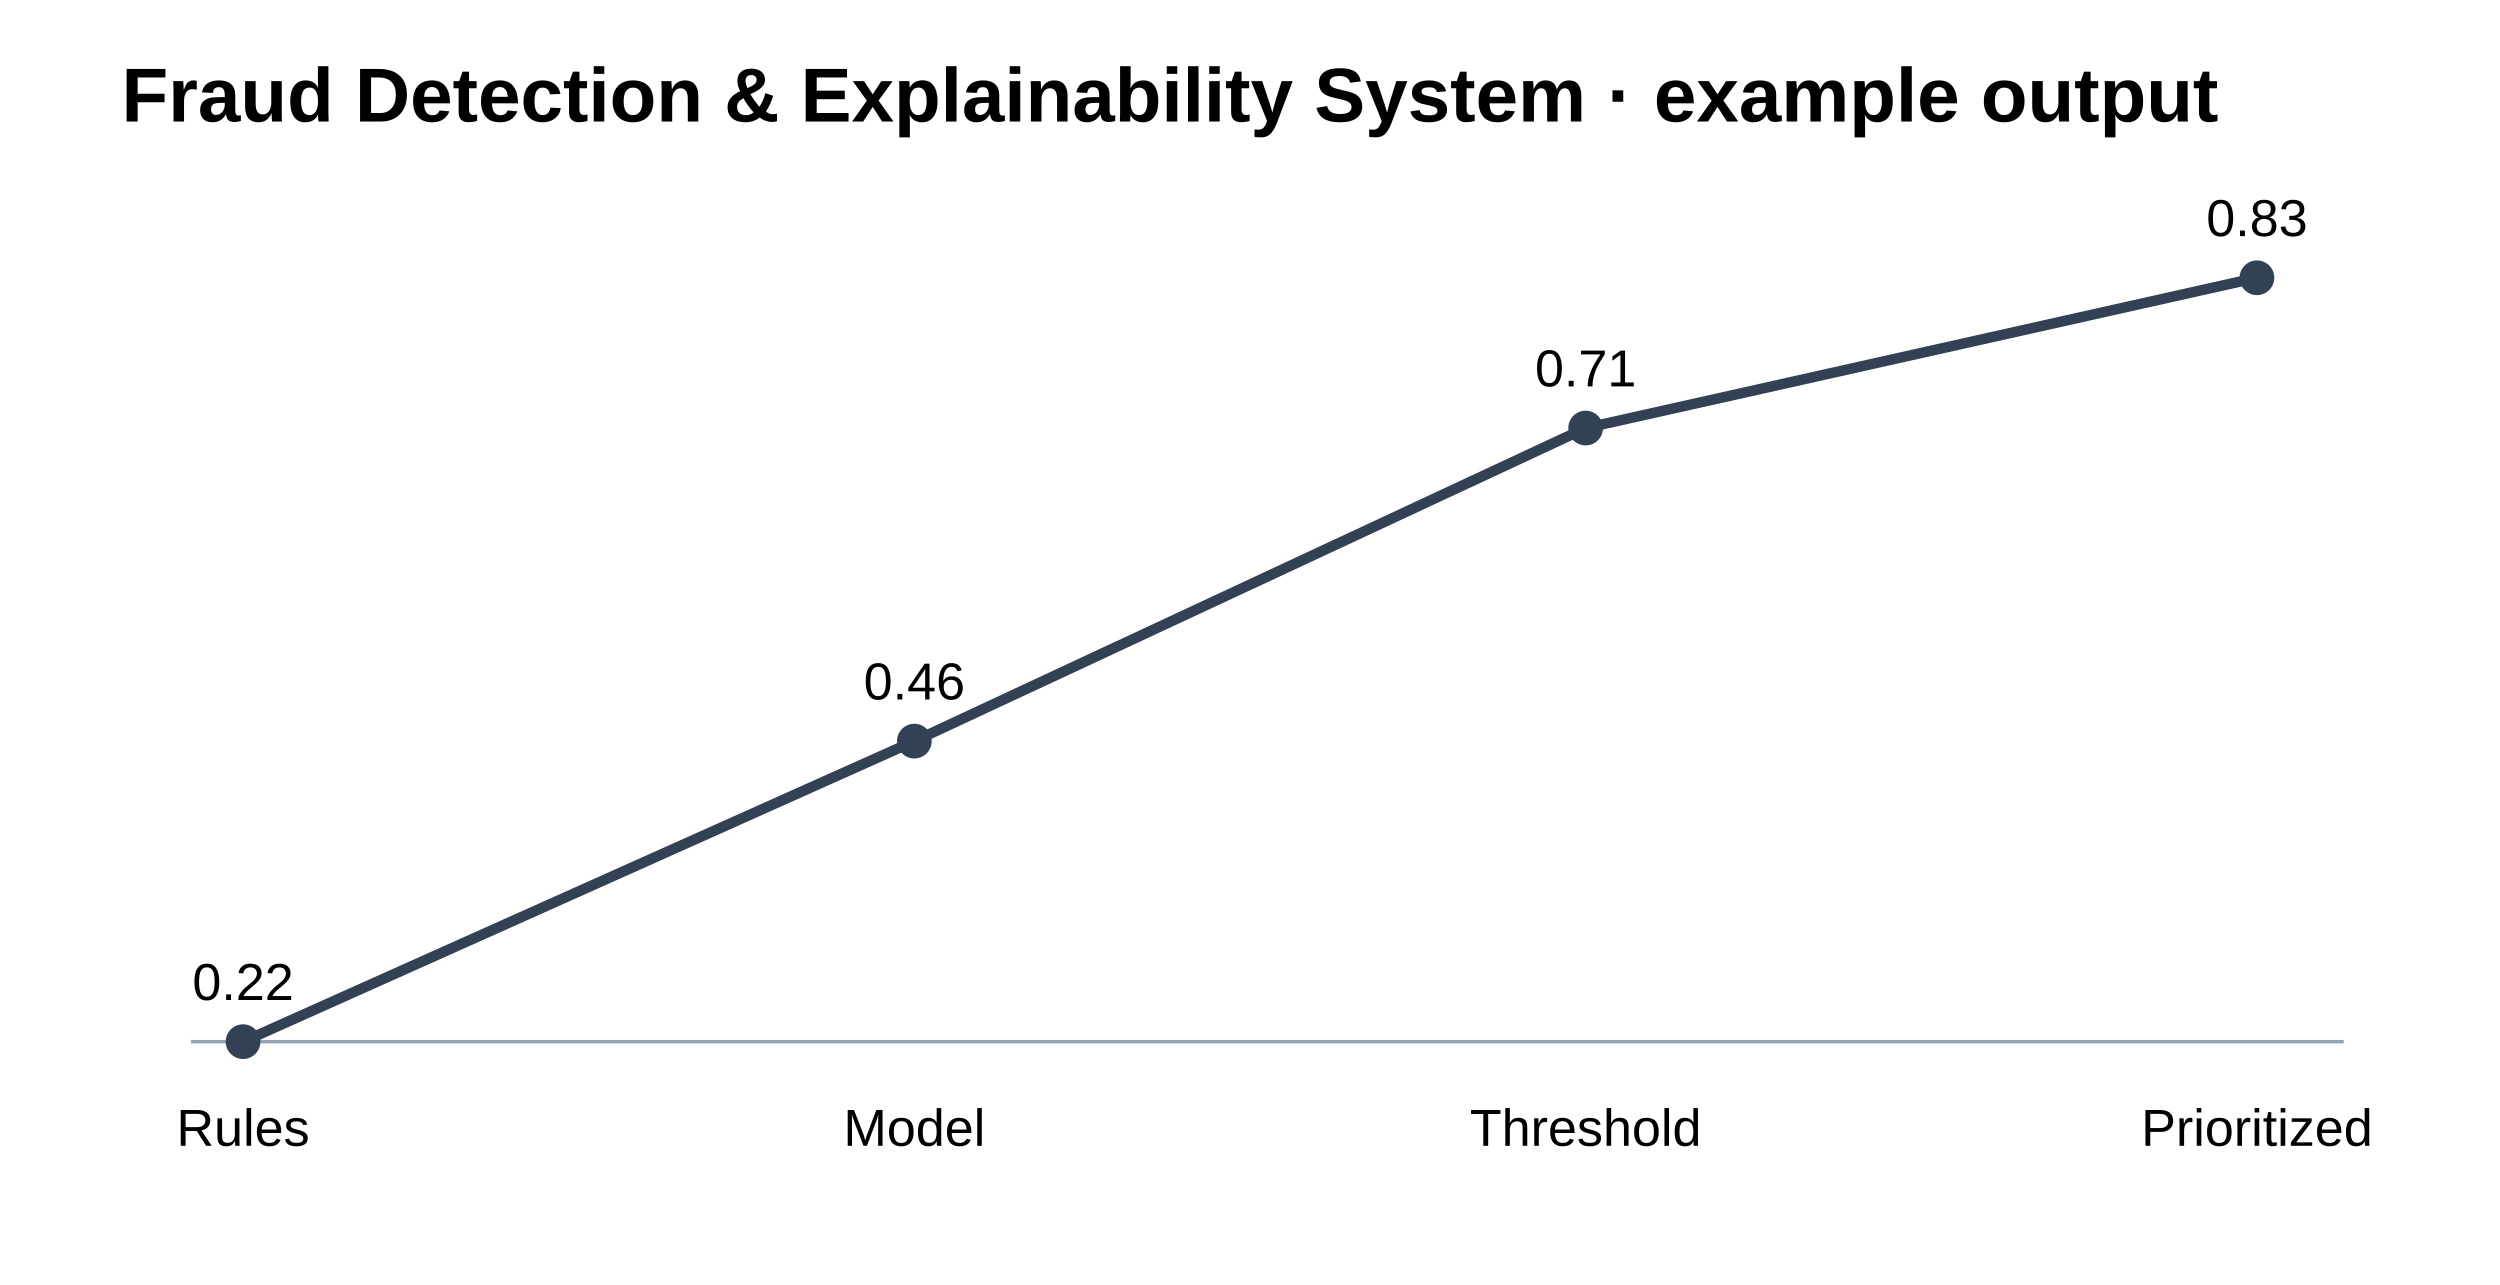
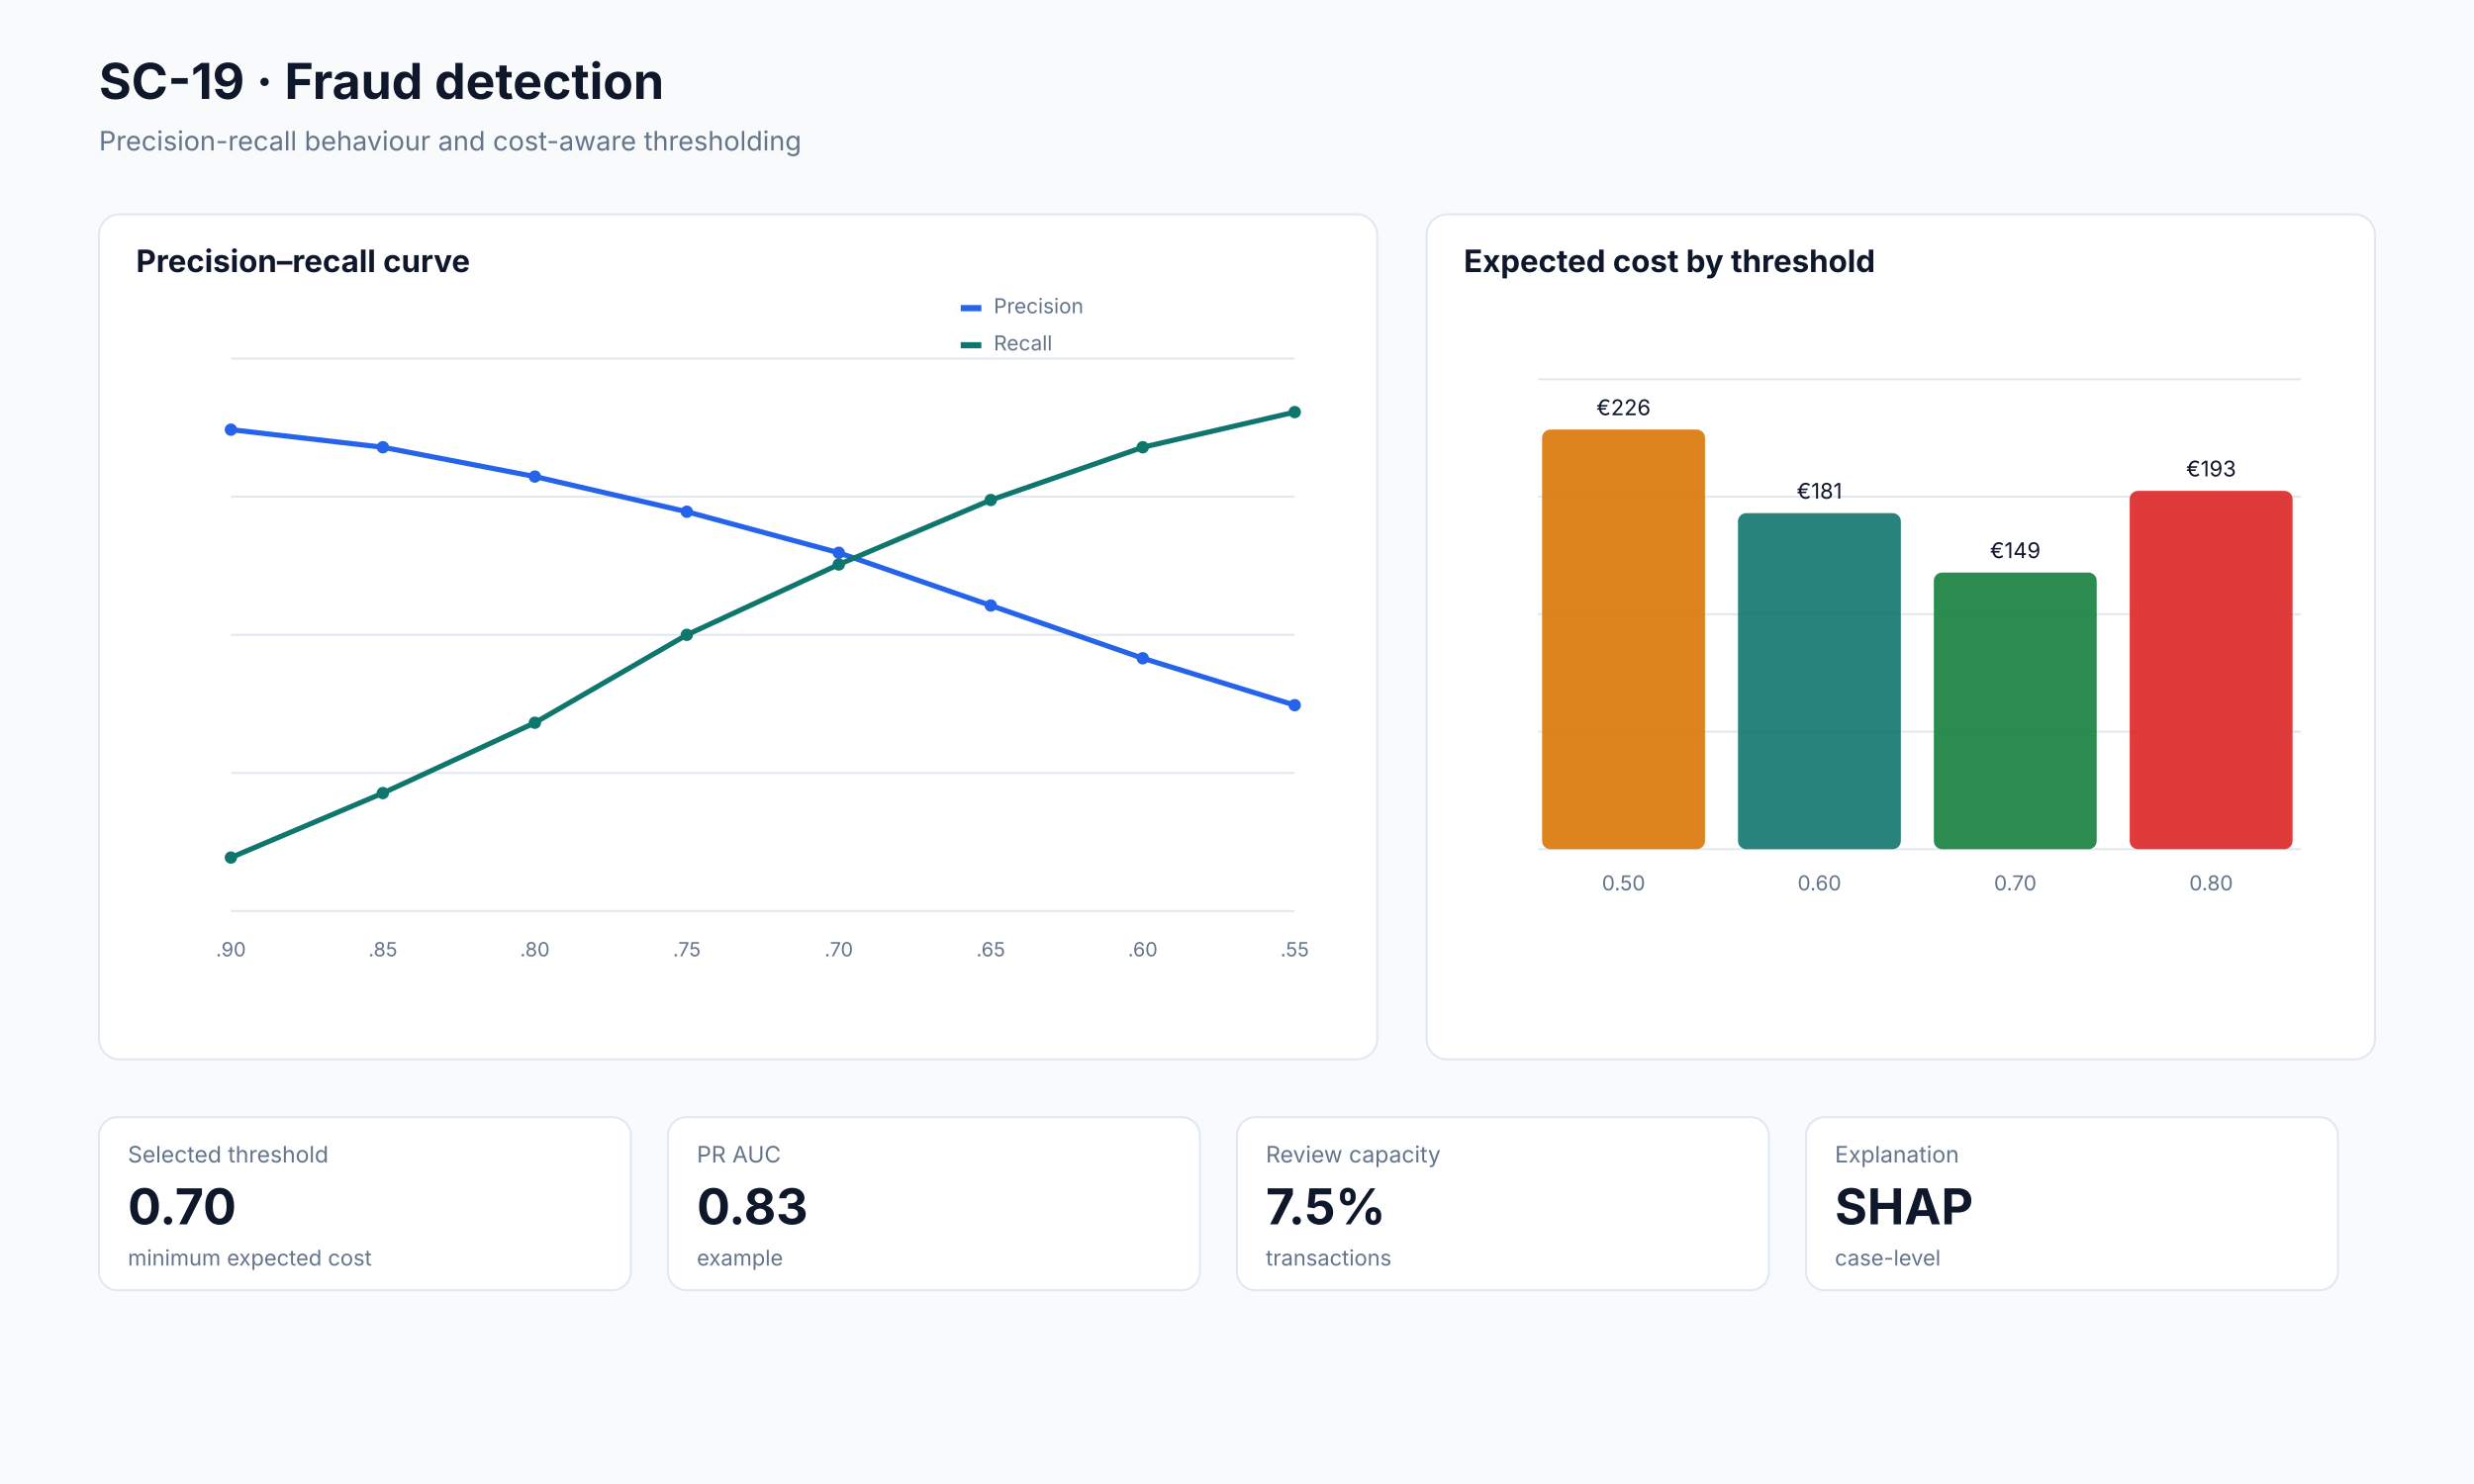
- <svg xmlns="http://www.w3.org/2000/svg" width="720" height="370">
-   <rect width="720" height="370" fill="#fff" />
-   <text x="35" y="35" font-family="Arial" font-size="22" font-weight="600">Fraud Detection &amp; Explainability System · example output</text>
-   <line x1="55" y1="300" x2="675" y2="300" stroke="#94a3b8" />
-   <polyline points="70,300 263.333,213.443 456.667,123.279 650,80 " fill="none" stroke="#334155" stroke-width="3" />
-   <circle cx="70" cy="300" r="5" fill="#334155" />
-   <text x="70" y="330" text-anchor="middle" font-family="Arial" font-size="15">Rules</text>
-   <text x="70" y="288" text-anchor="middle" font-family="Arial" font-size="15">0.22</text>
-   <circle cx="263.333" cy="213.443" r="5" fill="#334155" />
-   <text x="263.333" y="330" text-anchor="middle" font-family="Arial" font-size="15">Model</text>
-   <text x="263.333" y="201.443" text-anchor="middle" font-family="Arial" font-size="15">0.46</text>
-   <circle cx="456.667" cy="123.279" r="5" fill="#334155" />
-   <text x="456.667" y="330" text-anchor="middle" font-family="Arial" font-size="15">Threshold</text>
-   <text x="456.667" y="111.279" text-anchor="middle" font-family="Arial" font-size="15">0.71</text>
-   <circle cx="650" cy="80" r="5" fill="#334155" />
-   <text x="650" y="330" text-anchor="middle" font-family="Arial" font-size="15">Prioritized</text>
-   <text x="650" y="68" text-anchor="middle" font-family="Arial" font-size="15">0.83</text>
+ <svg xmlns="http://www.w3.org/2000/svg" width="1200" height="720" viewBox="0 0 1200 720">
+   <rect width="1200" height="720" fill="#f8fafc" />
+   <text x="48" y="48" font-family="Inter,Arial,sans-serif" font-size="24" font-weight="700" fill="#0f172a">SC-19 · Fraud detection</text>
+   <text x="48" y="73" font-family="Inter,Arial,sans-serif" font-size="13" fill="#64748b">Precision-recall behaviour and cost-aware thresholding</text>
+   <rect x="48" y="104" width="620" height="410" rx="10" fill="#fff" stroke="#e2e8f0" />
+   <text x="66" y="132" font-family="Inter,Arial,sans-serif" font-size="15" font-weight="650" fill="#0f172a">Precision–recall curve</text>
+   <line x1="112" y1="174" x2="628" y2="174" stroke="#e2e8f0" />
+   <line x1="112" y1="241" x2="628" y2="241" stroke="#e2e8f0" />
+   <line x1="112" y1="308" x2="628" y2="308" stroke="#e2e8f0" />
+   <line x1="112" y1="375" x2="628" y2="375" stroke="#e2e8f0" />
+   <line x1="112" y1="442" x2="628" y2="442" stroke="#e2e8f0" />
+   <polyline points="112,208.467 185.714,216.998 259.429,231.217 333.143,248.28 406.857,268.187 480.571,293.781 554.286,319.375 628,342.126" fill="none" stroke="#2563eb" stroke-width="2.5" />
+   <circle cx="112" cy="208.467" r="3" fill="#2563eb" />
+   <circle cx="185.714" cy="216.998" r="3" fill="#2563eb" />
+   <circle cx="259.429" cy="231.217" r="3" fill="#2563eb" />
+   <circle cx="333.143" cy="248.28" r="3" fill="#2563eb" />
+   <circle cx="406.857" cy="268.187" r="3" fill="#2563eb" />
+   <circle cx="480.571" cy="293.781" r="3" fill="#2563eb" />
+   <circle cx="554.286" cy="319.375" r="3" fill="#2563eb" />
+   <circle cx="628" cy="342.126" r="3" fill="#2563eb" />
+   <polyline points="112,416.065 185.714,384.783 259.429,350.657 333.143,308 406.857,273.874 480.571,242.593 554.286,216.998 628,199.935" fill="none" stroke="#0f766e" stroke-width="2.5" />
+   <circle cx="112" cy="416.065" r="3" fill="#0f766e" />
+   <circle cx="185.714" cy="384.783" r="3" fill="#0f766e" />
+   <circle cx="259.429" cy="350.657" r="3" fill="#0f766e" />
+   <circle cx="333.143" cy="308" r="3" fill="#0f766e" />
+   <circle cx="406.857" cy="273.874" r="3" fill="#0f766e" />
+   <circle cx="480.571" cy="242.593" r="3" fill="#0f766e" />
+   <circle cx="554.286" cy="216.998" r="3" fill="#0f766e" />
+   <circle cx="628" cy="199.935" r="3" fill="#0f766e" />
+   <text x="112" y="464" text-anchor="middle" font-family="Inter,Arial,sans-serif" font-size="9.5" fill="#64748b">.90</text>
+   <text x="185.714" y="464" text-anchor="middle" font-family="Inter,Arial,sans-serif" font-size="9.5" fill="#64748b">.85</text>
+   <text x="259.429" y="464" text-anchor="middle" font-family="Inter,Arial,sans-serif" font-size="9.5" fill="#64748b">.80</text>
+   <text x="333.143" y="464" text-anchor="middle" font-family="Inter,Arial,sans-serif" font-size="9.5" fill="#64748b">.75</text>
+   <text x="406.857" y="464" text-anchor="middle" font-family="Inter,Arial,sans-serif" font-size="9.5" fill="#64748b">.70</text>
+   <text x="480.571" y="464" text-anchor="middle" font-family="Inter,Arial,sans-serif" font-size="9.5" fill="#64748b">.65</text>
+   <text x="554.286" y="464" text-anchor="middle" font-family="Inter,Arial,sans-serif" font-size="9.5" fill="#64748b">.60</text>
+   <text x="628" y="464" text-anchor="middle" font-family="Inter,Arial,sans-serif" font-size="9.5" fill="#64748b">.55</text>
+   <rect x="466" y="148" width="10" height="3" fill="#2563eb" />
+   <text x="482" y="152" font-family="Inter,Arial,sans-serif" font-size="10" fill="#64748b">Precision</text>
+   <rect x="466" y="166" width="10" height="3" fill="#0f766e" />
+   <text x="482" y="170" font-family="Inter,Arial,sans-serif" font-size="10" fill="#64748b">Recall</text>
+   <rect x="692" y="104" width="460" height="410" rx="10" fill="#fff" stroke="#e2e8f0" />
+   <text x="710" y="132" font-family="Inter,Arial,sans-serif" font-size="15" font-weight="650" fill="#0f172a">Expected cost by threshold</text>
+   <line x1="746" y1="412" x2="1116" y2="412" stroke="#e2e8f0" />
+   <line x1="746" y1="355" x2="1116" y2="355" stroke="#e2e8f0" />
+   <line x1="746" y1="298" x2="1116" y2="298" stroke="#e2e8f0" />
+   <line x1="746" y1="241" x2="1116" y2="241" stroke="#e2e8f0" />
+   <line x1="746" y1="184" x2="1116" y2="184" stroke="#e2e8f0" />
+   <rect x="748" y="208.429" width="79" height="203.571" rx="4" fill="#d97706" opacity=".9" />
+   <text x="787.5" y="201.429" text-anchor="middle" font-family="Inter,Arial,sans-serif" font-size="10.5" fill="#0f172a">€226</text>
+   <text x="787.5" y="432" text-anchor="middle" font-family="Inter,Arial,sans-serif" font-size="10" fill="#64748b">0.50</text>
+   <rect x="843" y="248.963" width="79" height="163.037" rx="4" fill="#0f766e" opacity=".9" />
+   <text x="882.5" y="241.963" text-anchor="middle" font-family="Inter,Arial,sans-serif" font-size="10.5" fill="#0f172a">€181</text>
+   <text x="882.5" y="432" text-anchor="middle" font-family="Inter,Arial,sans-serif" font-size="10" fill="#64748b">0.60</text>
+   <rect x="938" y="277.787" width="79" height="134.213" rx="4" fill="#15803d" opacity=".9" />
+   <text x="977.5" y="270.787" text-anchor="middle" font-family="Inter,Arial,sans-serif" font-size="10.5" fill="#0f172a">€149</text>
+   <text x="977.5" y="432" text-anchor="middle" font-family="Inter,Arial,sans-serif" font-size="10" fill="#64748b">0.70</text>
+   <rect x="1033" y="238.154" width="79" height="173.846" rx="4" fill="#dc2626" opacity=".9" />
+   <text x="1072.5" y="231.154" text-anchor="middle" font-family="Inter,Arial,sans-serif" font-size="10.5" fill="#0f172a">€193</text>
+   <text x="1072.5" y="432" text-anchor="middle" font-family="Inter,Arial,sans-serif" font-size="10" fill="#64748b">0.80</text>
+   <rect x="48" y="542" width="258" height="84" rx="9" fill="#fff" stroke="#e2e8f0" />
+   <text x="62" y="564" font-family="Inter,Arial,sans-serif" font-size="11" fill="#64748b">Selected threshold</text>
+   <text x="62" y="594" font-family="Inter,Arial,sans-serif" font-size="24" font-weight="700" fill="#0f172a">0.70</text>
+   <text x="62" y="614" font-family="Inter,Arial,sans-serif" font-size="10.5" fill="#64748b">minimum expected cost</text>
+   <rect x="324" y="542" width="258" height="84" rx="9" fill="#fff" stroke="#e2e8f0" />
+   <text x="338" y="564" font-family="Inter,Arial,sans-serif" font-size="11" fill="#64748b">PR AUC</text>
+   <text x="338" y="594" font-family="Inter,Arial,sans-serif" font-size="24" font-weight="700" fill="#0f172a">0.83</text>
+   <text x="338" y="614" font-family="Inter,Arial,sans-serif" font-size="10.5" fill="#64748b">example</text>
+   <rect x="600" y="542" width="258" height="84" rx="9" fill="#fff" stroke="#e2e8f0" />
+   <text x="614" y="564" font-family="Inter,Arial,sans-serif" font-size="11" fill="#64748b">Review capacity</text>
+   <text x="614" y="594" font-family="Inter,Arial,sans-serif" font-size="24" font-weight="700" fill="#0f172a">7.5%</text>
+   <text x="614" y="614" font-family="Inter,Arial,sans-serif" font-size="10.5" fill="#64748b">transactions</text>
+   <rect x="876" y="542" width="258" height="84" rx="9" fill="#fff" stroke="#e2e8f0" />
+   <text x="890" y="564" font-family="Inter,Arial,sans-serif" font-size="11" fill="#64748b">Explanation</text>
+   <text x="890" y="594" font-family="Inter,Arial,sans-serif" font-size="24" font-weight="700" fill="#0f172a">SHAP</text>
+   <text x="890" y="614" font-family="Inter,Arial,sans-serif" font-size="10.5" fill="#64748b">case-level</text>
</svg>
